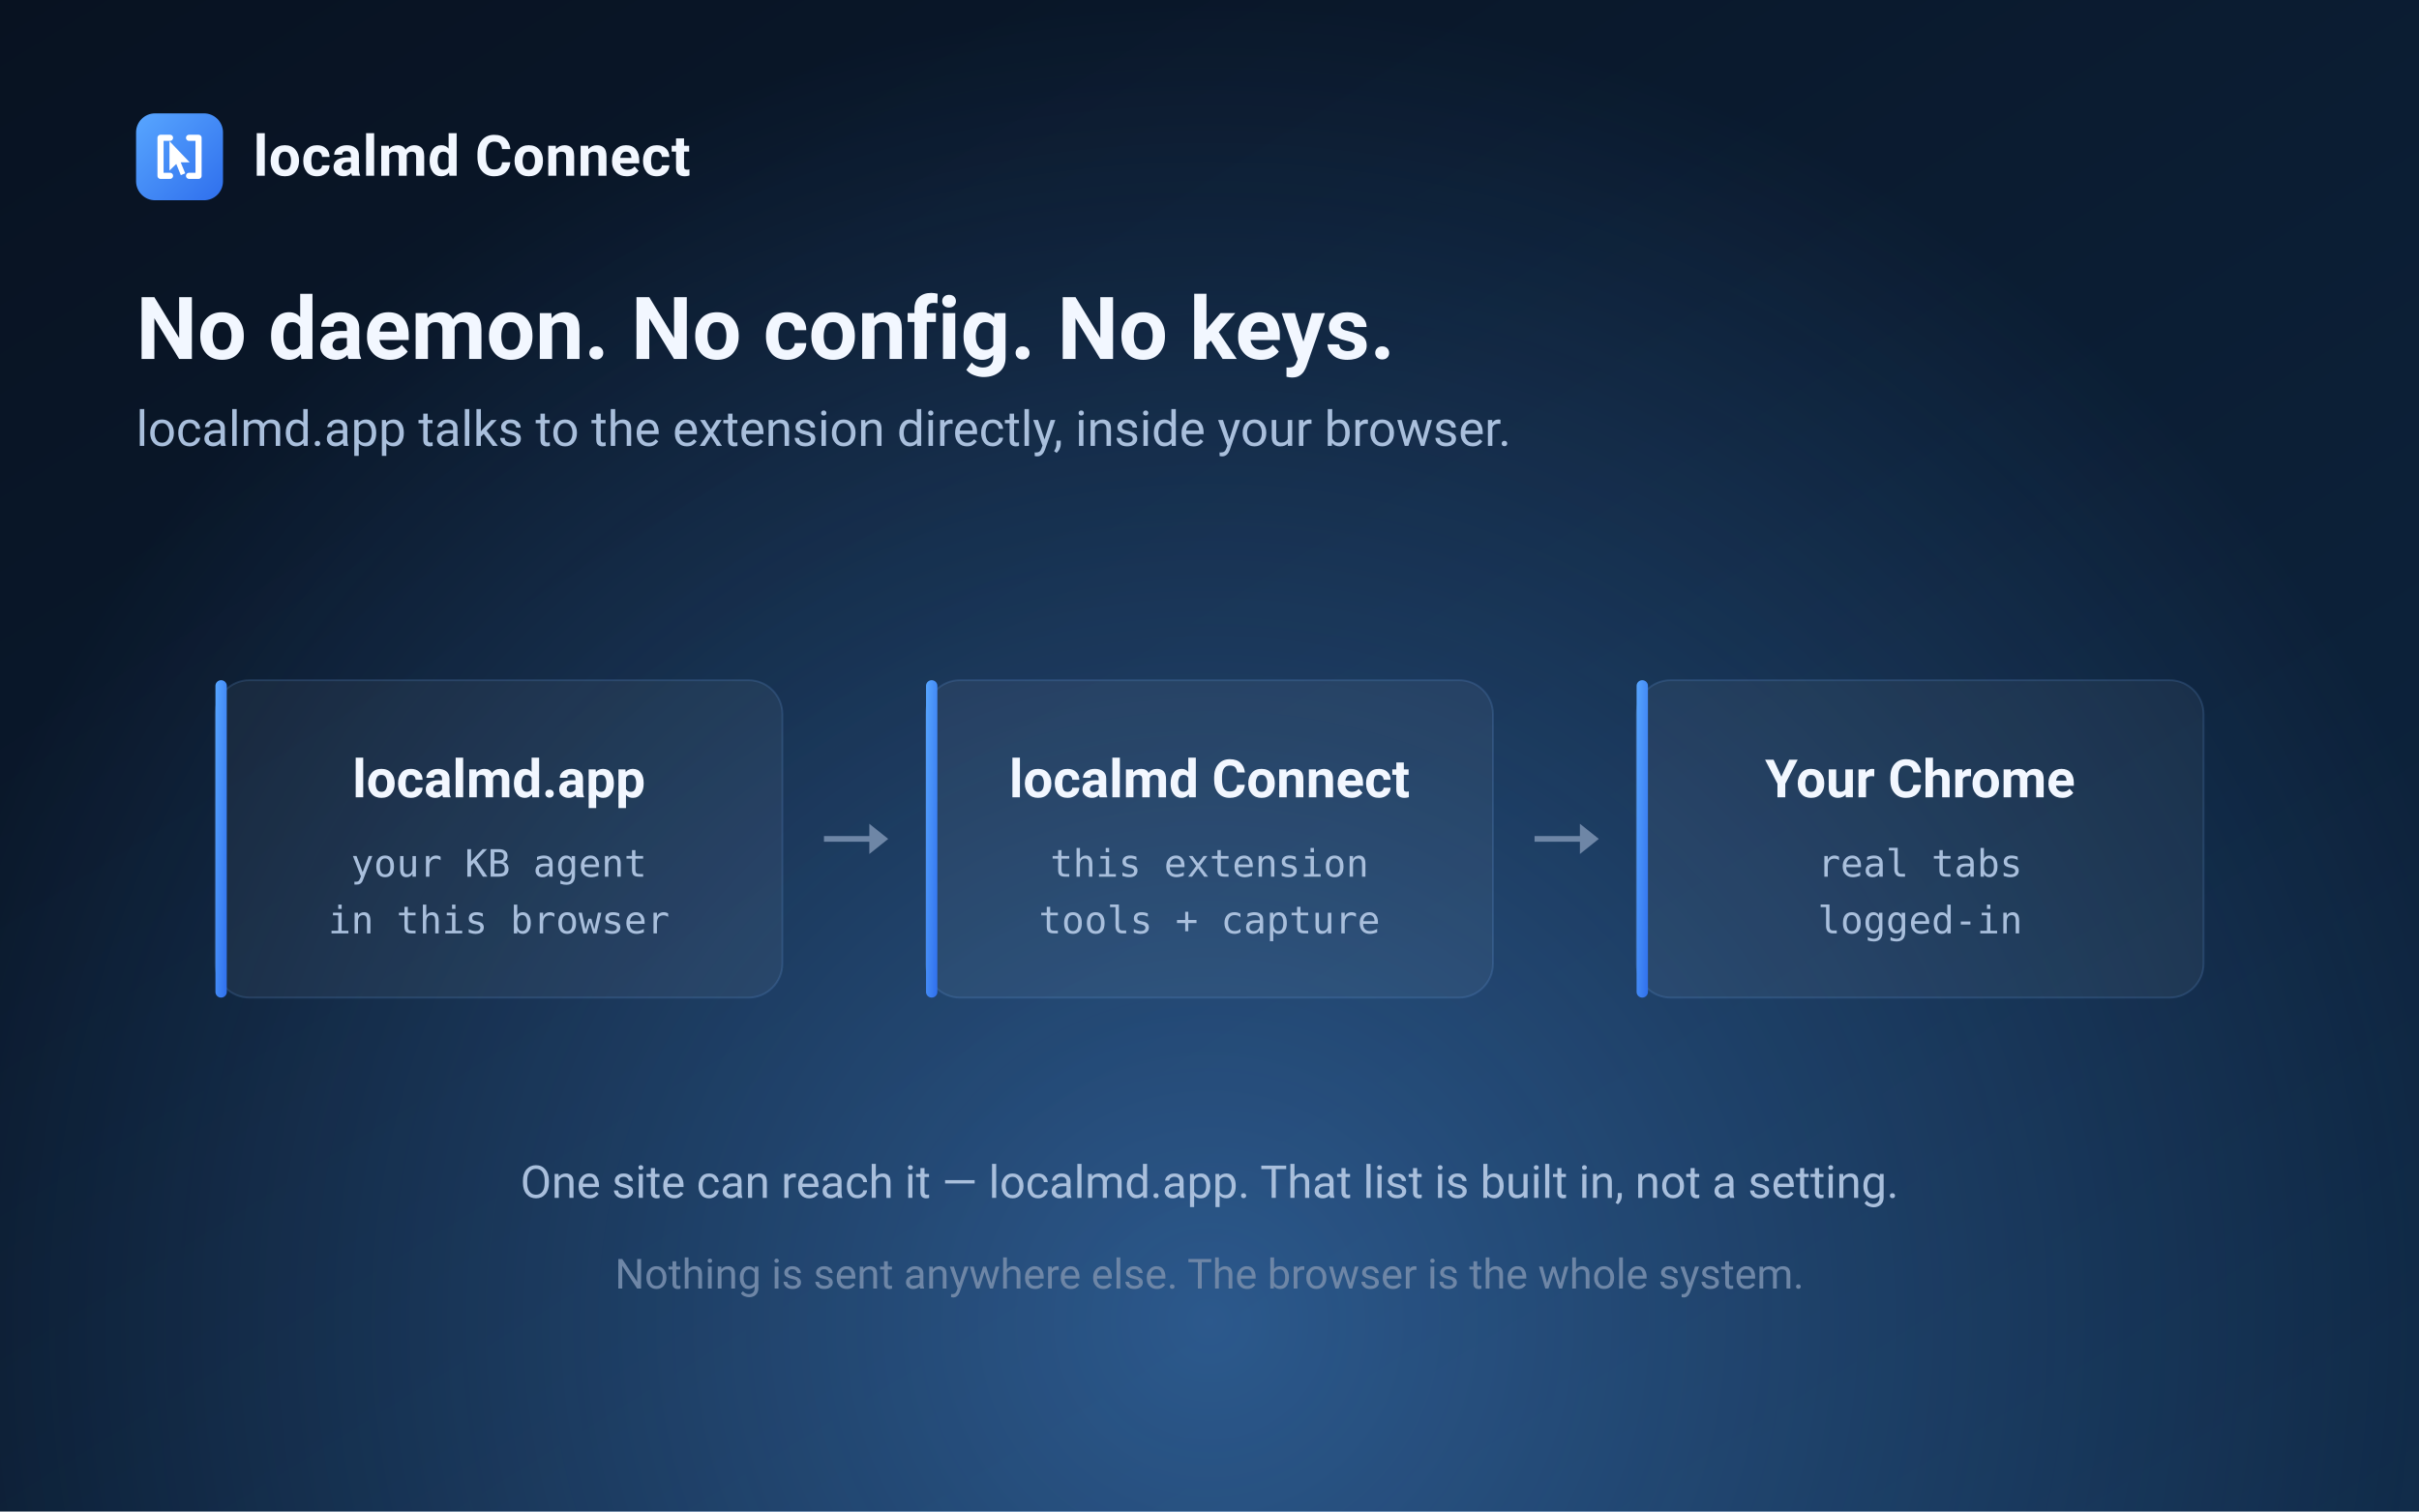
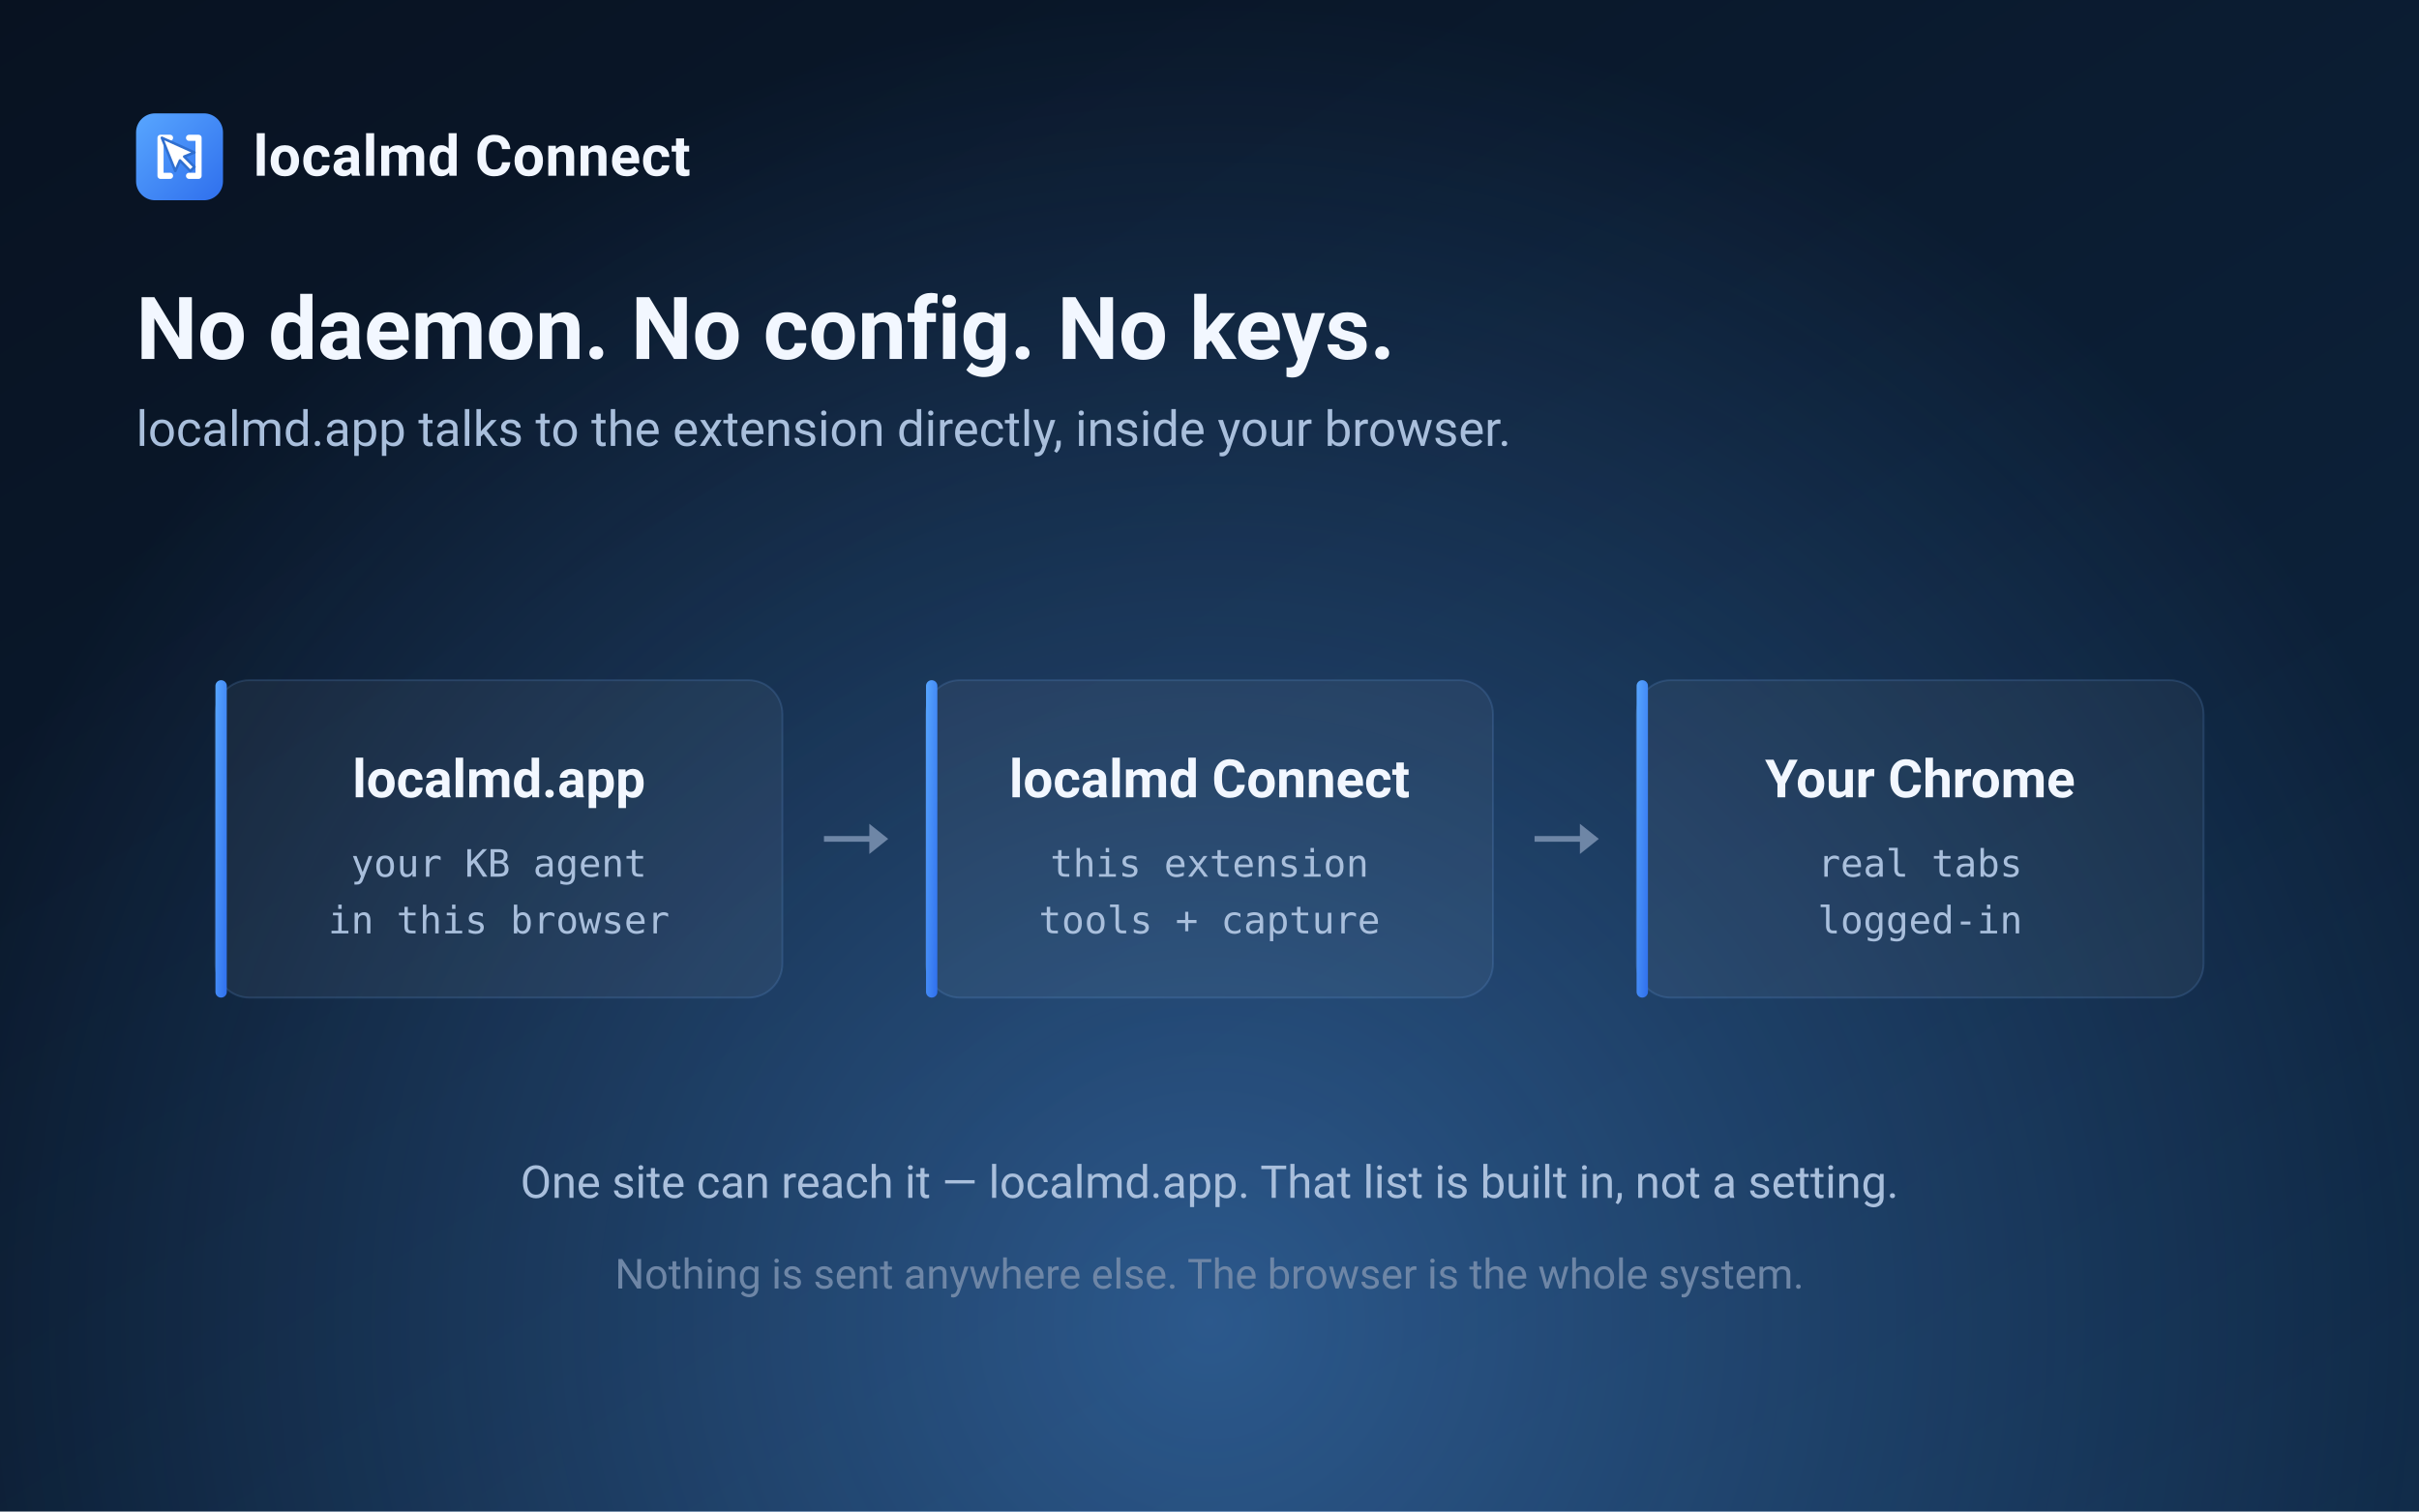
<svg xmlns="http://www.w3.org/2000/svg" width="1280" height="800" viewBox="0 0 1280 800">
  <defs>
    <linearGradient id="bg" x1="0" y1="0" x2="1" y2="1">
      <stop offset="0" stop-color="#081221" />
      <stop offset="1" stop-color="#0E2743" />
    </linearGradient>
    <linearGradient id="brand" x1="0" y1="0" x2="1" y2="1">
      <stop offset="0" stop-color="#58A6FF" />
      <stop offset="1" stop-color="#2F6FED" />
    </linearGradient>
    <radialGradient id="glowB" cx="0.5" cy="0.5" r="0.5">
      <stop offset="0" stop-color="#58A6FF" stop-opacity="0.42" />
      <stop offset="1" stop-color="#58A6FF" stop-opacity="0" />
    </radialGradient>
    <radialGradient id="glowD" cx="0.5" cy="0.5" r="0.5">
      <stop offset="0" stop-color="#2F6FED" stop-opacity="0.4" />
      <stop offset="1" stop-color="#2F6FED" stop-opacity="0" />
    </radialGradient>
  </defs>
  <rect width="1280" height="800" fill="url(#bg)" />
  <circle cx="640" cy="700" r="700" fill="url(#glowB)" />
  <g transform="translate(72 60) scale(0.359375)">
    <rect width="128" height="128" rx="28" fill="url(#brand)" />
    <g fill="none" stroke="#fff" stroke-width="9" stroke-linecap="round" stroke-linejoin="round">
      <path d="M50 36H36v56h14" />
      <path d="M78 36h14v56H78" />
    </g>
-     <path d="M49.2 41 L49.2 84.2 L59.2 74.5 L65.9 91 L72.4 88.3 L65.7 72.1 L78.9 72.1 Z" fill="#fff" />
+     <path d="M0 0 L0 16 L3.7 12.4 L6.2 18.5 L8.6 17.5 L6.1 11.5 L11 11.5 Z" transform="translate(38 36) rotate(-22) scale(3.3)" fill="#fff" stroke="#2f6fd0" stroke-width="1.15" stroke-linejoin="round" />
  </g>
  <text x="134" y="93" font-family="-apple-system,'SF Pro Display','Segoe UI',Roboto,Helvetica,Arial,sans-serif" font-size="30" font-weight="700" fill="#F2F7FF" text-anchor="start" letter-spacing="0.3" opacity="1">localmd Connect</text>
  <text x="72" y="190" font-family="-apple-system,'SF Pro Display','Segoe UI',Roboto,Helvetica,Arial,sans-serif" font-size="46" font-weight="700" fill="#F2F7FF" text-anchor="start" letter-spacing="0" opacity="1">No daemon. No config. No keys.</text>
  <text x="72" y="236" font-family="-apple-system,'SF Pro Display','Segoe UI',Roboto,Helvetica,Arial,sans-serif" font-size="26" font-weight="400" fill="#A9BFDC" text-anchor="start" letter-spacing="0" opacity="1">localmd.app talks to the extension directly, inside your browser.</text>
  <rect x="114" y="360" width="300" height="168" rx="18" fill="rgba(255,255,255,0.05)" stroke="rgba(120,175,255,0.16)" />
  <rect x="114" y="360" width="6" height="168" rx="3" fill="url(#brand)" />
  <text x="264" y="422" font-family="-apple-system,'SF Pro Display','Segoe UI',Roboto,Helvetica,Arial,sans-serif" font-size="28" font-weight="700" fill="#F2F7FF" text-anchor="middle" letter-spacing="0" opacity="1">localmd.app</text>
  <text x="264" y="464" font-family="ui-monospace,'SF Mono',Menlo,Consolas,monospace" font-size="20" font-weight="400" fill="#A9BFDC" text-anchor="middle" letter-spacing="0" opacity="1">your KB agent</text>
  <text x="264" y="494" font-family="ui-monospace,'SF Mono',Menlo,Consolas,monospace" font-size="20" font-weight="400" fill="#A9BFDC" text-anchor="middle" letter-spacing="0" opacity="1">in this browser</text>
  <path d="M 436 444 L 468 444" stroke="#6E86A6" stroke-width="3" />
  <path d="M 460 436 L 470 444 L 460 452" fill="#6E86A6" />
  <rect x="490" y="360" width="300" height="168" rx="18" fill="rgba(255,255,255,0.05)" stroke="rgba(120,175,255,0.16)" />
  <rect x="490" y="360" width="6" height="168" rx="3" fill="url(#brand)" />
  <text x="640" y="422" font-family="-apple-system,'SF Pro Display','Segoe UI',Roboto,Helvetica,Arial,sans-serif" font-size="28" font-weight="700" fill="#F2F7FF" text-anchor="middle" letter-spacing="0" opacity="1">localmd Connect</text>
  <text x="640" y="464" font-family="ui-monospace,'SF Mono',Menlo,Consolas,monospace" font-size="20" font-weight="400" fill="#A9BFDC" text-anchor="middle" letter-spacing="0" opacity="1">this extension</text>
  <text x="640" y="494" font-family="ui-monospace,'SF Mono',Menlo,Consolas,monospace" font-size="20" font-weight="400" fill="#A9BFDC" text-anchor="middle" letter-spacing="0" opacity="1">tools + capture</text>
  <path d="M 812 444 L 844 444" stroke="#6E86A6" stroke-width="3" />
  <path d="M 836 436 L 846 444 L 836 452" fill="#6E86A6" />
  <rect x="866" y="360" width="300" height="168" rx="18" fill="rgba(255,255,255,0.05)" stroke="rgba(120,175,255,0.16)" />
  <rect x="866" y="360" width="6" height="168" rx="3" fill="url(#brand)" />
  <text x="1016" y="422" font-family="-apple-system,'SF Pro Display','Segoe UI',Roboto,Helvetica,Arial,sans-serif" font-size="28" font-weight="700" fill="#F2F7FF" text-anchor="middle" letter-spacing="0" opacity="1">Your Chrome</text>
  <text x="1016" y="464" font-family="ui-monospace,'SF Mono',Menlo,Consolas,monospace" font-size="20" font-weight="400" fill="#A9BFDC" text-anchor="middle" letter-spacing="0" opacity="1">real tabs</text>
  <text x="1016" y="494" font-family="ui-monospace,'SF Mono',Menlo,Consolas,monospace" font-size="20" font-weight="400" fill="#A9BFDC" text-anchor="middle" letter-spacing="0" opacity="1">logged-in</text>
  <text x="640" y="634" font-family="-apple-system,'SF Pro Display','Segoe UI',Roboto,Helvetica,Arial,sans-serif" font-size="24" font-weight="400" fill="#A9BFDC" text-anchor="middle" letter-spacing="0" opacity="1">One site can reach it — localmd.app. That list is built in, not a setting.</text>
  <text x="640" y="682" font-family="-apple-system,'SF Pro Display','Segoe UI',Roboto,Helvetica,Arial,sans-serif" font-size="22" font-weight="400" fill="#6E86A6" text-anchor="middle" letter-spacing="0" opacity="1">Nothing is sent anywhere else. The browser is the whole system.</text>
</svg>
